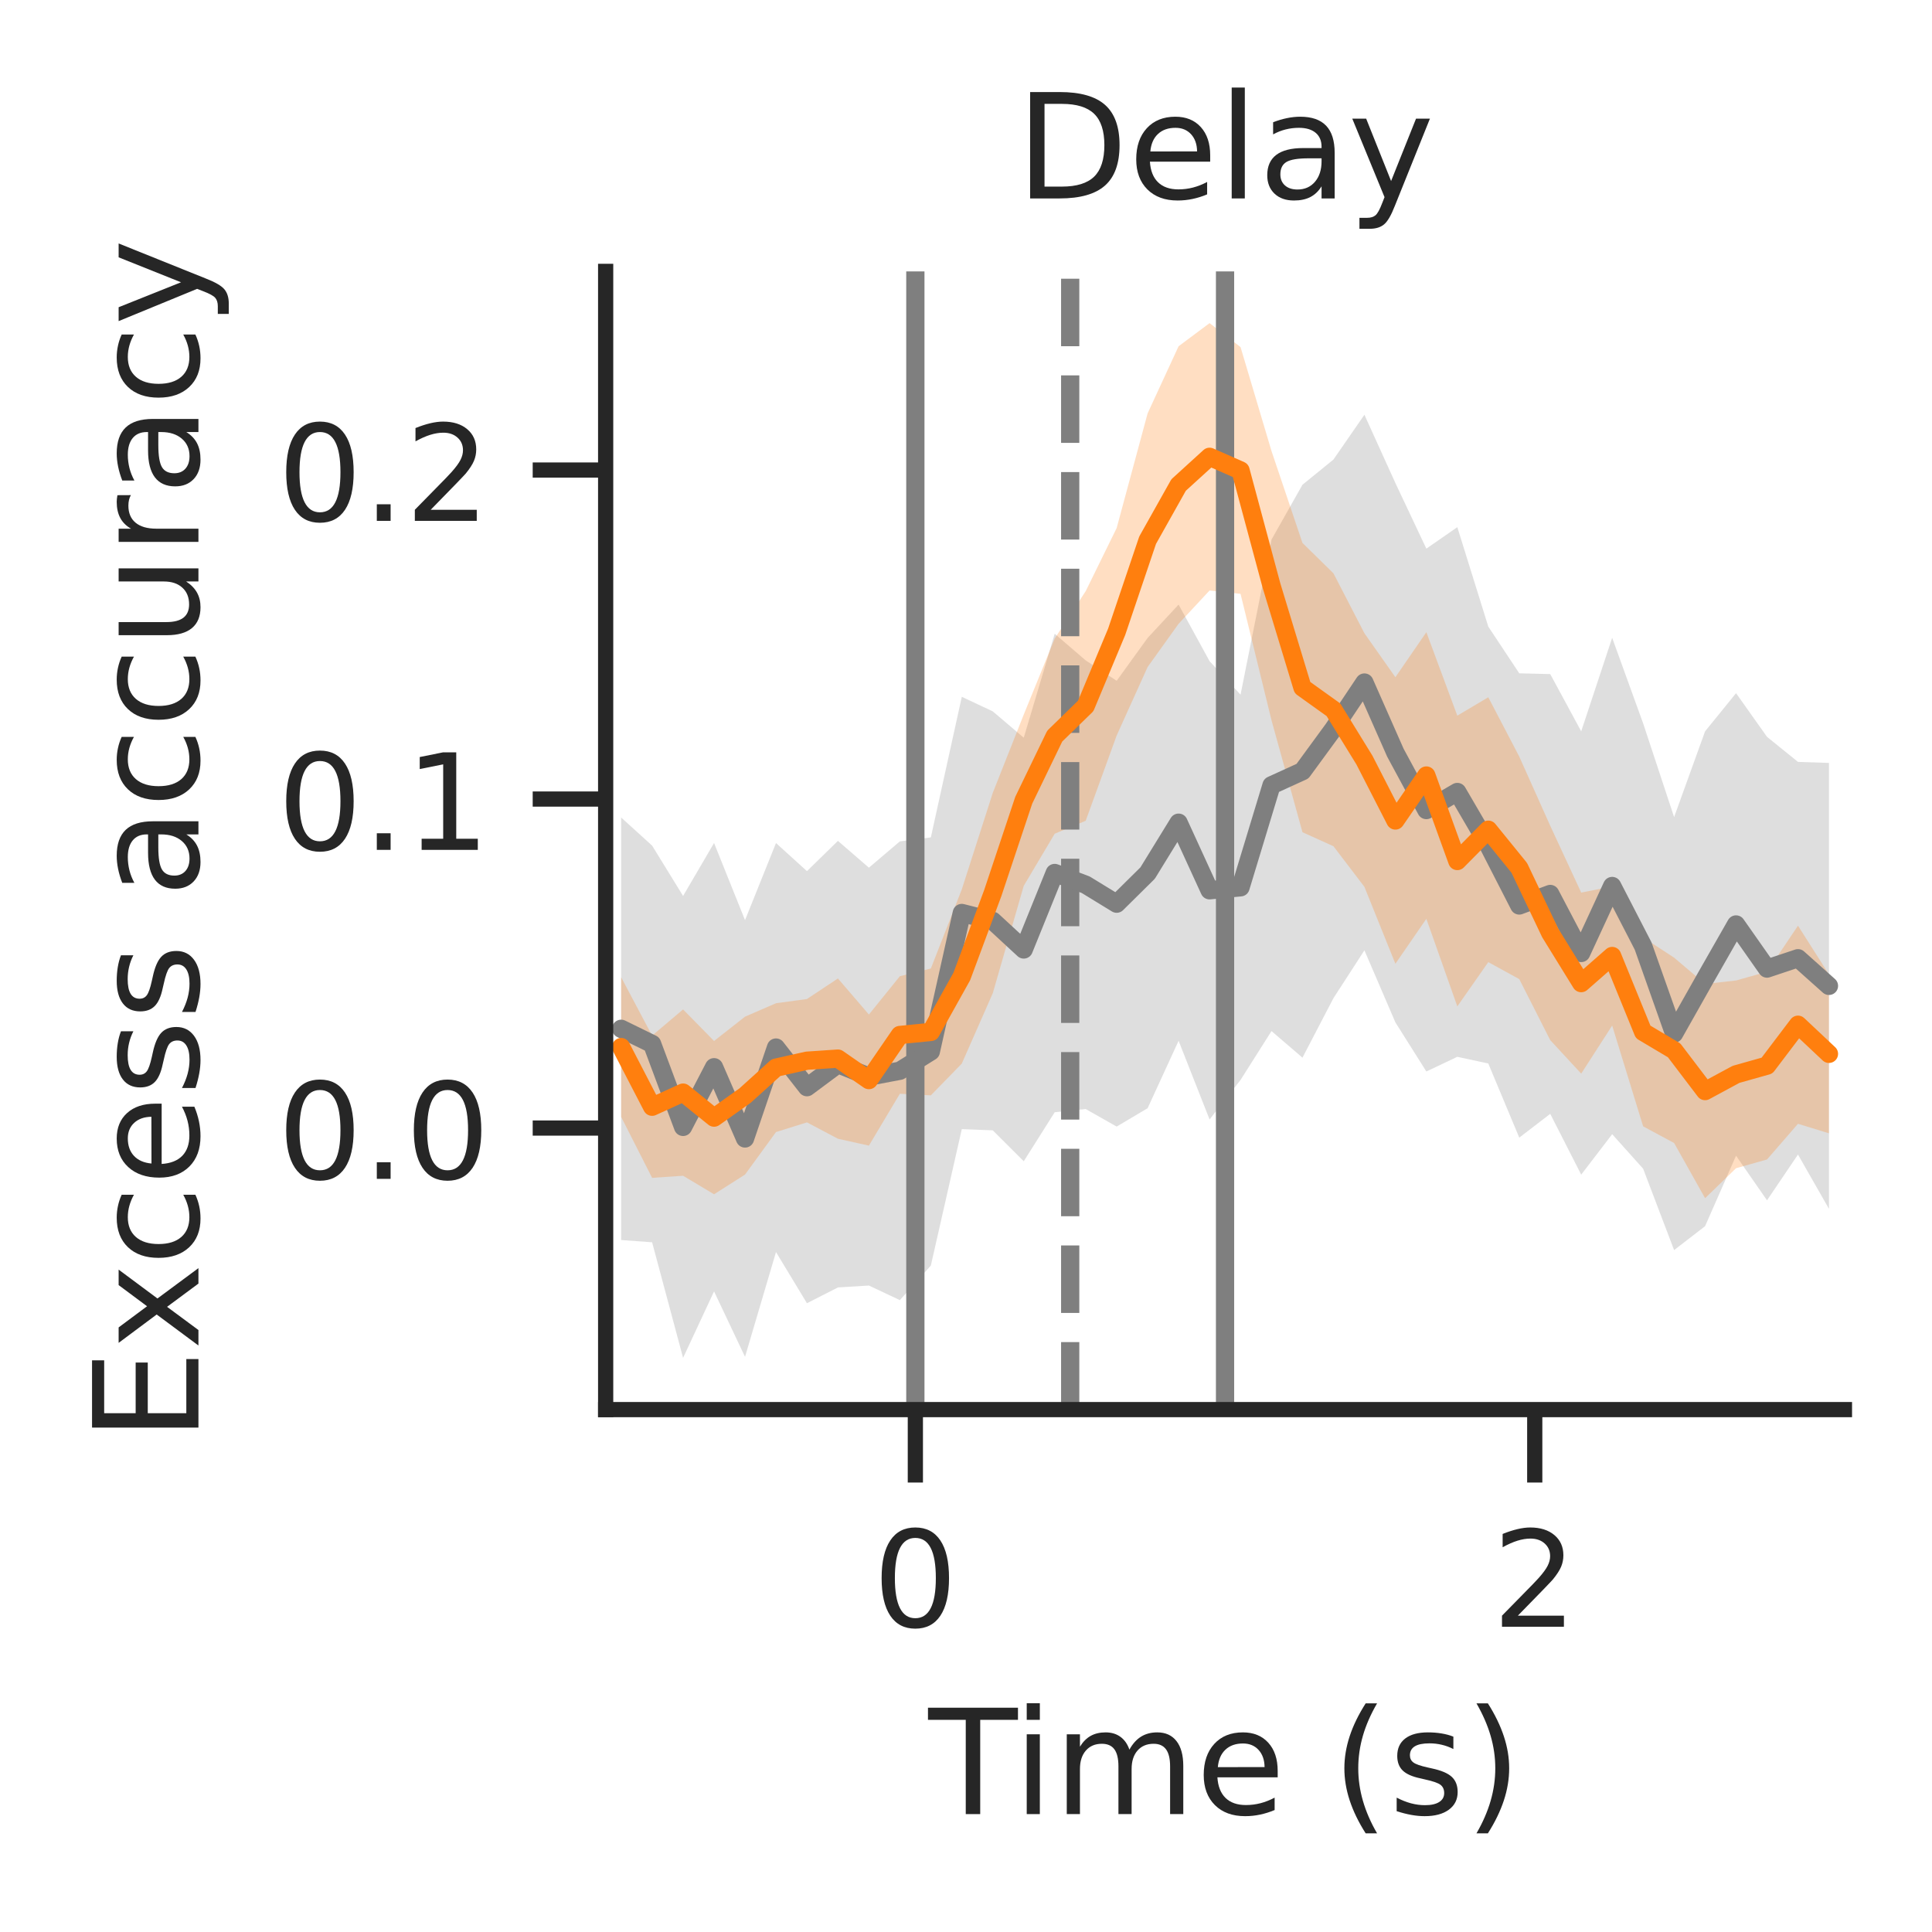
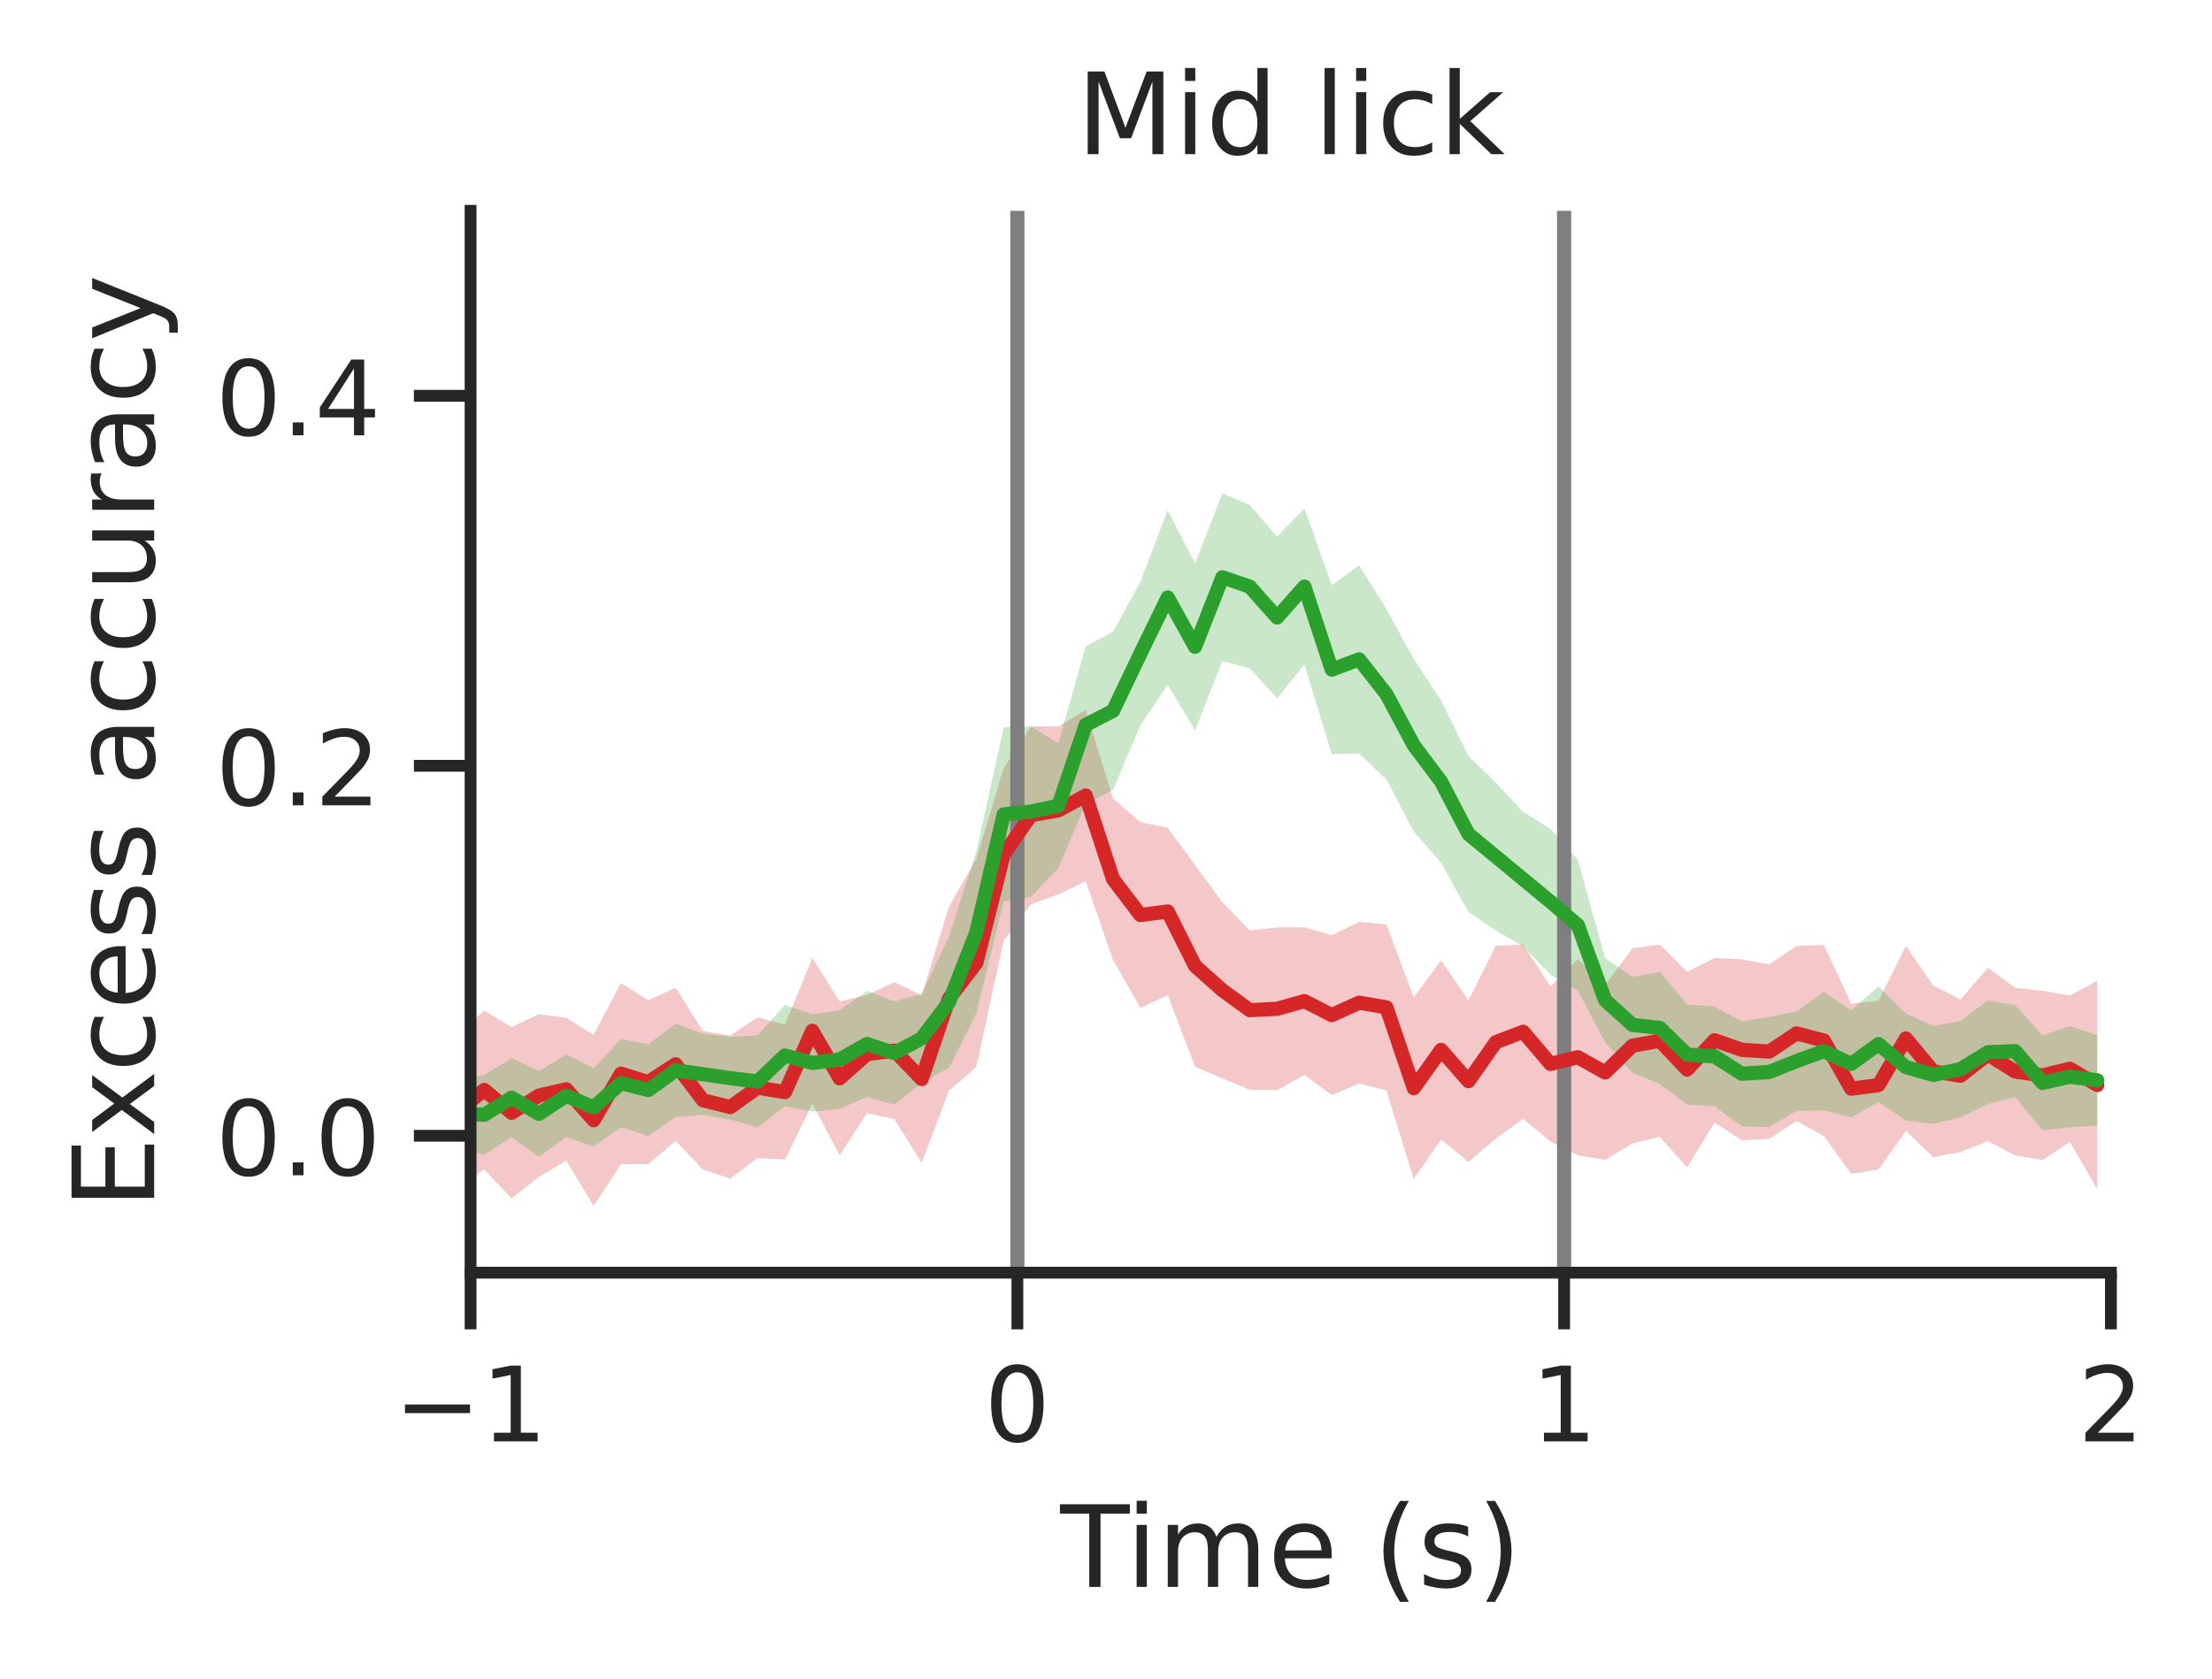
- <svg xmlns="http://www.w3.org/2000/svg" xmlns:xlink="http://www.w3.org/1999/xlink" width="158.88pt" height="158.88pt" viewBox="0 0 158.88 158.88" version="1.1">
+ <svg xmlns="http://www.w3.org/2000/svg" xmlns:xlink="http://www.w3.org/1999/xlink" width="234.12pt" height="177.69pt" viewBox="0 0 234.12 177.69" version="1.1">
  <defs>
    <style type="text/css">*{stroke-linejoin: round; stroke-linecap: butt}</style>
  </defs>
  <g id="figure_1">
    <g id="patch_1">
-       <path d="M 0 158.88  L 158.88 158.88  L 158.88 0  L 0 0  z " style="fill: #ffffff" />
+       <path d="M 0 177.69  L 234.12 177.69  L 234.12 0  L 0 0  z " style="fill: #ffffff" />
    </g>
    <g id="axes_1">
      <g id="patch_2">
-         <path d="M 49.807 115.92  L 151.68 115.92  L 151.68 22.318  L 49.807 22.318  z " style="fill: #ffffff" />
+         <path d="M 49.807 134.73  L 223.42 134.73  L 223.42 22.318  L 49.807 22.318  z " style="fill: #ffffff" />
      </g>
      <g id="matplotlib.axis_1">
        <g id="xtick_1">
          <g id="line2d_1">
            <defs>
-               <path id="m86766a816c" d="M 0 0  L 0 6  " style="stroke: #262626; stroke-width: 1.25" />
-             </defs>
-             <g>
-               <use xlink:href="#m86766a816c" x="75.275" y="115.92" style="fill: #262626; stroke: #262626; stroke-width: 1.25" />
+               <path id="m0dde31f53e" d="M 0 0  L 0 6  " style="stroke: #262626; stroke-width: 1.25" />
+             </defs>
+             <g>
+               <use xlink:href="#m0dde31f53e" x="49.807" y="134.73" style="fill: #262626; stroke: #262626; stroke-width: 1.25" />
            </g>
          </g>
          <g id="text_1">
-             <g style="fill: #262626" transform="translate(71.7759 133.7781) scale(0.11 -0.11)">
-               <defs>
-                 <path id="DejaVuSans-30" d="M 2034 4250  Q 1547 4250 1301 3770  Q 1056 3291 1056 2328  Q 1056 1369 1301 889  Q 1547 409 2034 409  Q 2525 409 2770 889  Q 3016 1369 3016 2328  Q 3016 3291 2770 3770  Q 2525 4250 2034 4250  z M 2034 4750  Q 2819 4750 3233 4129  Q 3647 3509 3647 2328  Q 3647 1150 3233 529  Q 2819 -91 2034 -91  Q 1250 -91 836 529  Q 422 1150 422 2328  Q 422 3509 836 4129  Q 1250 4750 2034 4750  z " transform="scale(0.015625)" />
-               </defs>
-               <use xlink:href="#DejaVuSans-30" />
+             <g style="fill: #262626" transform="translate(41.69898 152.5881) scale(0.11 -0.11)">
+               <defs>
+                 <path id="DejaVuSans-2212" d="M 678 2272  L 4684 2272  L 4684 1741  L 678 1741  L 678 2272  z " transform="scale(0.015625)" />
+                 <path id="DejaVuSans-31" d="M 794 531  L 1825 531  L 1825 4091  L 703 3866  L 703 4441  L 1819 4666  L 2450 4666  L 2450 531  L 3481 531  L 3481 0  L 794 0  L 794 531  z " transform="scale(0.015625)" />
+               </defs>
+               <use xlink:href="#DejaVuSans-2212" />
+               <use xlink:href="#DejaVuSans-31" transform="translate(83.78906 0)" />
            </g>
          </g>
        </g>
        <g id="xtick_2">
          <g id="line2d_2">
            <g>
-               <use xlink:href="#m86766a816c" x="126.211" y="115.92" style="fill: #262626; stroke: #262626; stroke-width: 1.25" />
+               <use xlink:href="#m0dde31f53e" x="107.678" y="134.73" style="fill: #262626; stroke: #262626; stroke-width: 1.25" />
            </g>
          </g>
          <g id="text_2">
-             <g style="fill: #262626" transform="translate(122.7121 133.7781) scale(0.11 -0.11)">
+             <g style="fill: #262626" transform="translate(104.1788 152.5881) scale(0.11 -0.11)">
+               <defs>
+                 <path id="DejaVuSans-30" d="M 2034 4250  Q 1547 4250 1301 3770  Q 1056 3291 1056 2328  Q 1056 1369 1301 889  Q 1547 409 2034 409  Q 2525 409 2770 889  Q 3016 1369 3016 2328  Q 3016 3291 2770 3770  Q 2525 4250 2034 4250  z M 2034 4750  Q 2819 4750 3233 4129  Q 3647 3509 3647 2328  Q 3647 1150 3233 529  Q 2819 -91 2034 -91  Q 1250 -91 836 529  Q 422 1150 422 2328  Q 422 3509 836 4129  Q 1250 4750 2034 4750  z " transform="scale(0.015625)" />
+               </defs>
+               <use xlink:href="#DejaVuSans-30" />
+             </g>
+           </g>
+         </g>
+         <g id="xtick_3">
+           <g id="line2d_3">
+             <g>
+               <use xlink:href="#m0dde31f53e" x="165.549" y="134.73" style="fill: #262626; stroke: #262626; stroke-width: 1.25" />
+             </g>
+           </g>
+           <g id="text_3">
+             <g style="fill: #262626" transform="translate(162.0498 152.5881) scale(0.11 -0.11)">
+               <use xlink:href="#DejaVuSans-31" />
+             </g>
+           </g>
+         </g>
+         <g id="xtick_4">
+           <g id="line2d_4">
+             <g>
+               <use xlink:href="#m0dde31f53e" x="223.42" y="134.73" style="fill: #262626; stroke: #262626; stroke-width: 1.25" />
+             </g>
+           </g>
+           <g id="text_4">
+             <g style="fill: #262626" transform="translate(219.9208 152.5881) scale(0.11 -0.11)">
              <defs>
                <path id="DejaVuSans-32" d="M 1228 531  L 3431 531  L 3431 0  L 469 0  L 469 531  Q 828 903 1448 1529  Q 2069 2156 2228 2338  Q 2531 2678 2651 2914  Q 2772 3150 2772 3378  Q 2772 3750 2511 3984  Q 2250 4219 1831 4219  Q 1534 4219 1204 4116  Q 875 4013 500 3803  L 500 4441  Q 881 4594 1212 4672  Q 1544 4750 1819 4750  Q 2544 4750 2975 4387  Q 3406 4025 3406 3419  Q 3406 3131 3298 2873  Q 3191 2616 2906 2266  Q 2828 2175 2409 1742  Q 1991 1309 1228 531  z " transform="scale(0.015625)" />
              </defs>
              <use xlink:href="#DejaVuSans-32" />
            </g>
          </g>
        </g>
-         <g id="text_3">
-           <g style="fill: #262626" transform="translate(76.34867 149.1839) scale(0.12 -0.12)">
+         <g id="text_5">
+           <g style="fill: #262626" transform="translate(112.219 167.9939) scale(0.12 -0.12)">
            <defs>
              <path id="DejaVuSans-54" d="M -19 4666  L 3928 4666  L 3928 4134  L 2272 4134  L 2272 0  L 1638 0  L 1638 4134  L -19 4134  L -19 4666  z " transform="scale(0.015625)" />
              <path id="DejaVuSans-69" d="M 603 3500  L 1178 3500  L 1178 0  L 603 0  L 603 3500  z M 603 4863  L 1178 4863  L 1178 4134  L 603 4134  L 603 4863  z " transform="scale(0.015625)" />
              <path id="DejaVuSans-6d" d="M 3328 2828  Q 3544 3216 3844 3400  Q 4144 3584 4550 3584  Q 5097 3584 5394 3201  Q 5691 2819 5691 2113  L 5691 0  L 5113 0  L 5113 2094  Q 5113 2597 4934 2840  Q 4756 3084 4391 3084  Q 3944 3084 3684 2787  Q 3425 2491 3425 1978  L 3425 0  L 2847 0  L 2847 2094  Q 2847 2600 2669 2842  Q 2491 3084 2119 3084  Q 1678 3084 1418 2786  Q 1159 2488 1159 1978  L 1159 0  L 581 0  L 581 3500  L 1159 3500  L 1159 2956  Q 1356 3278 1631 3431  Q 1906 3584 2284 3584  Q 2666 3584 2933 3390  Q 3200 3197 3328 2828  z " transform="scale(0.015625)" />
              <path id="DejaVuSans-65" d="M 3597 1894  L 3597 1613  L 953 1613  Q 991 1019 1311 708  Q 1631 397 2203 397  Q 2534 397 2845 478  Q 3156 559 3463 722  L 3463 178  Q 3153 47 2828 -22  Q 2503 -91 2169 -91  Q 1331 -91 842 396  Q 353 884 353 1716  Q 353 2575 817 3079  Q 1281 3584 2069 3584  Q 2775 3584 3186 3129  Q 3597 2675 3597 1894  z M 3022 2063  Q 3016 2534 2758 2815  Q 2500 3097 2075 3097  Q 1594 3097 1305 2825  Q 1016 2553 972 2059  L 3022 2063  z " transform="scale(0.015625)" />
              <path id="DejaVuSans-20" transform="scale(0.015625)" />
              <path id="DejaVuSans-28" d="M 1984 4856  Q 1566 4138 1362 3434  Q 1159 2731 1159 2009  Q 1159 1288 1364 580  Q 1569 -128 1984 -844  L 1484 -844  Q 1016 -109 783 600  Q 550 1309 550 2009  Q 550 2706 781 3412  Q 1013 4119 1484 4856  L 1984 4856  z " transform="scale(0.015625)" />
              <path id="DejaVuSans-73" d="M 2834 3397  L 2834 2853  Q 2591 2978 2328 3040  Q 2066 3103 1784 3103  Q 1356 3103 1142 2972  Q 928 2841 928 2578  Q 928 2378 1081 2264  Q 1234 2150 1697 2047  L 1894 2003  Q 2506 1872 2764 1633  Q 3022 1394 3022 966  Q 3022 478 2636 193  Q 2250 -91 1575 -91  Q 1294 -91 989 -36  Q 684 19 347 128  L 347 722  Q 666 556 975 473  Q 1284 391 1588 391  Q 1994 391 2212 530  Q 2431 669 2431 922  Q 2431 1156 2273 1281  Q 2116 1406 1581 1522  L 1381 1569  Q 847 1681 609 1914  Q 372 2147 372 2553  Q 372 3047 722 3315  Q 1072 3584 1716 3584  Q 2034 3584 2315 3537  Q 2597 3491 2834 3397  z " transform="scale(0.015625)" />
              <path id="DejaVuSans-29" d="M 513 4856  L 1013 4856  Q 1481 4119 1714 3412  Q 1947 2706 1947 2009  Q 1947 1309 1714 600  Q 1481 -109 1013 -844  L 513 -844  Q 928 -128 1133 580  Q 1338 1288 1338 2009  Q 1338 2731 1133 3434  Q 928 4138 513 4856  z " transform="scale(0.015625)" />
            </defs>
            <use xlink:href="#DejaVuSans-54" />
            <use xlink:href="#DejaVuSans-69" transform="translate(57.95898 0)" />
            <use xlink:href="#DejaVuSans-6d" transform="translate(85.74219 0)" />
            <use xlink:href="#DejaVuSans-65" transform="translate(183.1543 0)" />
            <use xlink:href="#DejaVuSans-20" transform="translate(244.6777 0)" />
            <use xlink:href="#DejaVuSans-28" transform="translate(276.4648 0)" />
            <use xlink:href="#DejaVuSans-73" transform="translate(315.4785 0)" />
            <use xlink:href="#DejaVuSans-29" transform="translate(367.5781 0)" />
          </g>
        </g>
      </g>
      <g id="matplotlib.axis_2">
        <g id="ytick_1">
-           <g id="line2d_3">
-             <defs>
-               <path id="m586124f317" d="M 0 0  L -6 0  " style="stroke: #262626; stroke-width: 1.25" />
-             </defs>
-             <g>
-               <use xlink:href="#m586124f317" x="49.807" y="92.765" style="fill: #262626; stroke: #262626; stroke-width: 1.25" />
-             </g>
-           </g>
-           <g id="text_4">
-             <g style="fill: #262626" transform="translate(22.81375 96.94382) scale(0.11 -0.11)">
+           <g id="line2d_5">
+             <defs>
+               <path id="m1f2537d429" d="M 0 0  L -6 0  " style="stroke: #262626; stroke-width: 1.25" />
+             </defs>
+             <g>
+               <use xlink:href="#m1f2537d429" x="49.807" y="120.238" style="fill: #262626; stroke: #262626; stroke-width: 1.25" />
+             </g>
+           </g>
+           <g id="text_6">
+             <g style="fill: #262626" transform="translate(22.81375 124.4169) scale(0.11 -0.11)">
              <defs>
                <path id="DejaVuSans-2e" d="M 684 794  L 1344 794  L 1344 0  L 684 0  L 684 794  z " transform="scale(0.015625)" />
              </defs>
              <use xlink:href="#DejaVuSans-30" />
              <use xlink:href="#DejaVuSans-2e" transform="translate(63.62305 0)" />
              <use xlink:href="#DejaVuSans-30" transform="translate(95.41016 0)" />
            </g>
          </g>
        </g>
        <g id="ytick_2">
-           <g id="line2d_4">
-             <g>
-               <use xlink:href="#m586124f317" x="49.807" y="65.71" style="fill: #262626; stroke: #262626; stroke-width: 1.25" />
-             </g>
-           </g>
-           <g id="text_5">
-             <g style="fill: #262626" transform="translate(22.81375 69.88895) scale(0.11 -0.11)">
-               <defs>
-                 <path id="DejaVuSans-31" d="M 794 531  L 1825 531  L 1825 4091  L 703 3866  L 703 4441  L 1819 4666  L 2450 4666  L 2450 531  L 3481 531  L 3481 0  L 794 0  L 794 531  z " transform="scale(0.015625)" />
-               </defs>
-               <use xlink:href="#DejaVuSans-30" />
-               <use xlink:href="#DejaVuSans-2e" transform="translate(63.62305 0)" />
-               <use xlink:href="#DejaVuSans-31" transform="translate(95.41016 0)" />
-             </g>
-           </g>
-         </g>
-         <g id="ytick_3">
-           <g id="line2d_5">
-             <g>
-               <use xlink:href="#m586124f317" x="49.807" y="38.655" style="fill: #262626; stroke: #262626; stroke-width: 1.25" />
-             </g>
-           </g>
-           <g id="text_6">
-             <g style="fill: #262626" transform="translate(22.81375 42.83409) scale(0.11 -0.11)">
+           <g id="line2d_6">
+             <g>
+               <use xlink:href="#m1f2537d429" x="49.807" y="81.07" style="fill: #262626; stroke: #262626; stroke-width: 1.25" />
+             </g>
+           </g>
+           <g id="text_7">
+             <g style="fill: #262626" transform="translate(22.81375 85.24906) scale(0.11 -0.11)">
              <use xlink:href="#DejaVuSans-30" />
              <use xlink:href="#DejaVuSans-2e" transform="translate(63.62305 0)" />
              <use xlink:href="#DejaVuSans-32" transform="translate(95.41016 0)" />
            </g>
          </g>
        </g>
-         <g id="text_7">
-           <g style="fill: #262626" transform="translate(16.31812 118.5768) rotate(-90) scale(0.12 -0.12)">
+         <g id="ytick_3">
+           <g id="line2d_7">
+             <g>
+               <use xlink:href="#m1f2537d429" x="49.807" y="41.902" style="fill: #262626; stroke: #262626; stroke-width: 1.25" />
+             </g>
+           </g>
+           <g id="text_8">
+             <g style="fill: #262626" transform="translate(22.81375 46.0812) scale(0.11 -0.11)">
+               <defs>
+                 <path id="DejaVuSans-34" d="M 2419 4116  L 825 1625  L 2419 1625  L 2419 4116  z M 2253 4666  L 3047 4666  L 3047 1625  L 3713 1625  L 3713 1100  L 3047 1100  L 3047 0  L 2419 0  L 2419 1100  L 313 1100  L 313 1709  L 2253 4666  z " transform="scale(0.015625)" />
+               </defs>
+               <use xlink:href="#DejaVuSans-30" />
+               <use xlink:href="#DejaVuSans-2e" transform="translate(63.62305 0)" />
+               <use xlink:href="#DejaVuSans-34" transform="translate(95.41016 0)" />
+             </g>
+           </g>
+         </g>
+         <g id="text_9">
+           <g style="fill: #262626" transform="translate(16.31812 127.9818) rotate(-90) scale(0.12 -0.12)">
            <defs>
              <path id="DejaVuSans-45" d="M 628 4666  L 3578 4666  L 3578 4134  L 1259 4134  L 1259 2753  L 3481 2753  L 3481 2222  L 1259 2222  L 1259 531  L 3634 531  L 3634 0  L 628 0  L 628 4666  z " transform="scale(0.015625)" />
              <path id="DejaVuSans-78" d="M 3513 3500  L 2247 1797  L 3578 0  L 2900 0  L 1881 1375  L 863 0  L 184 0  L 1544 1831  L 300 3500  L 978 3500  L 1906 2253  L 2834 3500  L 3513 3500  z " transform="scale(0.015625)" />
              <path id="DejaVuSans-63" d="M 3122 3366  L 3122 2828  Q 2878 2963 2633 3030  Q 2388 3097 2138 3097  Q 1578 3097 1268 2742  Q 959 2388 959 1747  Q 959 1106 1268 751  Q 1578 397 2138 397  Q 2388 397 2633 464  Q 2878 531 3122 666  L 3122 134  Q 2881 22 2623 -34  Q 2366 -91 2075 -91  Q 1284 -91 818 406  Q 353 903 353 1747  Q 353 2603 823 3093  Q 1294 3584 2113 3584  Q 2378 3584 2631 3529  Q 2884 3475 3122 3366  z " transform="scale(0.015625)" />
              <path id="DejaVuSans-61" d="M 2194 1759  Q 1497 1759 1228 1600  Q 959 1441 959 1056  Q 959 750 1161 570  Q 1363 391 1709 391  Q 2188 391 2477 730  Q 2766 1069 2766 1631  L 2766 1759  L 2194 1759  z M 3341 1997  L 3341 0  L 2766 0  L 2766 531  Q 2569 213 2275 61  Q 1981 -91 1556 -91  Q 1019 -91 701 211  Q 384 513 384 1019  Q 384 1609 779 1909  Q 1175 2209 1959 2209  L 2766 2209  L 2766 2266  Q 2766 2663 2505 2880  Q 2244 3097 1772 3097  Q 1472 3097 1187 3025  Q 903 2953 641 2809  L 641 3341  Q 956 3463 1253 3523  Q 1550 3584 1831 3584  Q 2591 3584 2966 3190  Q 3341 2797 3341 1997  z " transform="scale(0.015625)" />
              <path id="DejaVuSans-75" d="M 544 1381  L 544 3500  L 1119 3500  L 1119 1403  Q 1119 906 1312 657  Q 1506 409 1894 409  Q 2359 409 2629 706  Q 2900 1003 2900 1516  L 2900 3500  L 3475 3500  L 3475 0  L 2900 0  L 2900 538  Q 2691 219 2414 64  Q 2138 -91 1772 -91  Q 1169 -91 856 284  Q 544 659 544 1381  z M 1991 3584  L 1991 3584  z " transform="scale(0.015625)" />
              <path id="DejaVuSans-72" d="M 2631 2963  Q 2534 3019 2420 3045  Q 2306 3072 2169 3072  Q 1681 3072 1420 2755  Q 1159 2438 1159 1844  L 1159 0  L 581 0  L 581 3500  L 1159 3500  L 1159 2956  Q 1341 3275 1631 3429  Q 1922 3584 2338 3584  Q 2397 3584 2469 3576  Q 2541 3569 2628 3553  L 2631 2963  z " transform="scale(0.015625)" />
              <path id="DejaVuSans-79" d="M 2059 -325  Q 1816 -950 1584 -1140  Q 1353 -1331 966 -1331  L 506 -1331  L 506 -850  L 844 -850  Q 1081 -850 1212 -737  Q 1344 -625 1503 -206  L 1606 56  L 191 3500  L 800 3500  L 1894 763  L 2988 3500  L 3597 3500  L 2059 -325  z " transform="scale(0.015625)" />
            </defs>
            <use xlink:href="#DejaVuSans-45" />
            <use xlink:href="#DejaVuSans-78" transform="translate(63.18359 0)" />
            <use xlink:href="#DejaVuSans-63" transform="translate(120.6133 0)" />
            <use xlink:href="#DejaVuSans-65" transform="translate(175.5938 0)" />
            <use xlink:href="#DejaVuSans-73" transform="translate(237.1172 0)" />
            <use xlink:href="#DejaVuSans-73" transform="translate(289.2168 0)" />
            <use xlink:href="#DejaVuSans-20" transform="translate(341.3164 0)" />
            <use xlink:href="#DejaVuSans-61" transform="translate(373.1035 0)" />
            <use xlink:href="#DejaVuSans-63" transform="translate(434.3828 0)" />
            <use xlink:href="#DejaVuSans-63" transform="translate(489.3633 0)" />
            <use xlink:href="#DejaVuSans-75" transform="translate(544.3438 0)" />
            <use xlink:href="#DejaVuSans-72" transform="translate(607.7227 0)" />
            <use xlink:href="#DejaVuSans-61" transform="translate(648.8359 0)" />
            <use xlink:href="#DejaVuSans-63" transform="translate(710.1152 0)" />
            <use xlink:href="#DejaVuSans-79" transform="translate(765.0957 0)" />
          </g>
        </g>
      </g>
      <g id="FillBetweenPolyCollection_1">
-         <path d="M 51.081 67.229  L 51.081 101.976  L 53.627 102.16  L 56.174 111.665  L 58.721 106.199  L 61.268 111.58  L 63.815 102.964  L 66.361 107.173  L 68.908 105.874  L 71.455 105.717  L 74.002 106.917  L 76.549 104.074  L 79.095 92.855  L 81.642 92.955  L 84.189 95.497  L 86.736 91.465  L 89.283 91.202  L 91.83 92.645  L 94.376 91.135  L 96.923 85.589  L 99.47 92.058  L 102.017 88.811  L 104.564 84.791  L 107.11 86.977  L 109.657 82.085  L 112.204 78.151  L 114.751 84.075  L 117.298 88.114  L 119.844 86.908  L 122.391 87.458  L 124.938 93.555  L 127.485 91.598  L 130.032 96.598  L 132.578 93.272  L 135.125 96.109  L 137.672 102.802  L 140.219 100.836  L 142.766 95.042  L 145.312 98.709  L 147.859 94.947  L 150.406 99.408  L 150.406 62.74  L 150.406 62.74  L 147.859 62.655  L 145.312 60.595  L 142.766 57.004  L 140.219 60.141  L 137.672 67.195  L 135.125 59.486  L 132.578 52.45  L 130.032 60.142  L 127.485 55.434  L 124.938 55.371  L 122.391 51.529  L 119.844 43.352  L 117.298 45.119  L 114.751 39.723  L 112.204 34.108  L 109.657 37.792  L 107.11 39.863  L 104.564 44.371  L 102.017 57.127  L 99.47 54.371  L 96.923 49.719  L 94.376 52.46  L 91.83 55.984  L 89.283 54.309  L 86.736 52.116  L 84.189 60.665  L 81.642 58.501  L 79.095 57.303  L 76.549 68.863  L 74.002 69.191  L 71.455 71.355  L 68.908 69.149  L 66.361 71.639  L 63.815 69.328  L 61.268 75.668  L 58.721 69.326  L 56.174 73.679  L 53.627 69.54  L 51.081 67.229  z " clip-path="url(#pa30e5e7e89)" style="fill: #7f7f7f; fill-opacity: 0.25" />
+         <path d="M -6.617 105.231  L -6.617 124.407  L -3.723 125.107  L -0.83 128.422  L 2.064 125.413  L 4.957 125.226  L 7.851 125.79  L 10.744 130.802  L 13.638 122.301  L 16.531 122.089  L 19.425 122.944  L 22.318 123.938  L 25.212 126.27  L 28.106 122.561  L 30.999 121.905  L 33.893 122.176  L 36.786 124.568  L 39.68 123.719  L 42.573 123.501  L 45.467 123.681  L 48.36 125.856  L 51.254 123.795  L 54.148 126.876  L 57.041 124.589  L 59.935 122.87  L 62.828 127.658  L 65.722 123.252  L 68.615 123.244  L 71.509 120.771  L 74.402 123.815  L 77.296 124.772  L 80.189 122.584  L 83.083 122.762  L 85.977 116.847  L 88.87 122.303  L 91.764 117.842  L 94.657 118.471  L 97.551 123.091  L 100.444 115.462  L 103.338 112.94  L 106.231 99.563  L 109.125 95.714  L 112.018 94.685  L 114.912 93.279  L 117.806 101.609  L 120.699 106.709  L 123.593 105.344  L 126.486 112.937  L 129.38 114.156  L 132.273 115.377  L 135.167 115.414  L 138.06 113.805  L 140.954 115.927  L 143.848 114.705  L 146.741 115.423  L 149.635 124.827  L 152.528 120.622  L 155.422 123.006  L 158.315 120.533  L 161.209 118.449  L 164.102 120.84  L 166.996 122.29  L 169.889 122.784  L 172.783 121.035  L 175.677 120.353  L 178.57 123.589  L 181.464 118.822  L 184.357 120.72  L 187.251 120.564  L 190.144 118.656  L 193.038 120.267  L 195.931 124.263  L 198.825 123.802  L 201.719 119.731  L 204.612 122.507  L 207.506 121.953  L 210.399 120.797  L 213.293 122.317  L 216.186 122.798  L 219.08 120.898  L 221.973 125.882  L 221.973 103.838  L 221.973 103.838  L 219.08 105.382  L 216.186 104.889  L 213.293 104.556  L 210.399 102.451  L 207.506 105.804  L 204.612 104.327  L 201.719 100.132  L 198.825 105.951  L 195.931 106.25  L 193.038 100.036  L 190.144 100.148  L 187.251 102.097  L 184.357 101.554  L 181.464 101.422  L 178.57 102.867  L 175.677 100.001  L 172.783 100.375  L 169.889 104.289  L 166.996 101.539  L 164.102 104.426  L 161.209 99.992  L 158.315 100.133  L 155.422 105.908  L 152.528 101.67  L 149.635 105.572  L 146.741 97.86  L 143.848 97.589  L 140.954 99  L 138.06 98.158  L 135.167 98.173  L 132.273 98.497  L 129.38 95.511  L 126.486 91.566  L 123.593 87.634  L 120.699 87.028  L 117.806 84.539  L 114.912 75.155  L 112.018 76.899  L 109.125 76.878  L 106.231 81.332  L 103.338 90.935  L 100.444 95.95  L 97.551 105.368  L 94.657 103.971  L 91.764 105.341  L 88.87 106.014  L 85.977 101.392  L 83.083 108.472  L 80.189 107.696  L 77.296 109.625  L 74.402 109.148  L 71.509 104.554  L 68.615 105.886  L 65.722 104.064  L 62.828 109.529  L 59.935 107.76  L 57.041 107.363  L 54.148 108.735  L 51.254 106.97  L 48.36 109.569  L 45.467 107.176  L 42.573 109.008  L 39.68 108.206  L 36.786 107.575  L 33.893 106.42  L 30.999 106.786  L 28.106 107.597  L 25.212 108.915  L 22.318 107.079  L 19.425 105.263  L 16.531 106.569  L 13.638 104.779  L 10.744 109.297  L 7.851 107.335  L 4.957 111.158  L 2.064 108.8  L -0.83 110.239  L -3.723 108.689  L -6.617 105.231  z " clip-path="url(#p879639a916)" style="fill: #d62728; fill-opacity: 0.25" />
      </g>
      <g id="FillBetweenPolyCollection_2">
-         <path d="M 51.081 80.363  L 51.081 91.85  L 53.627 96.863  L 56.174 96.69  L 58.721 98.213  L 61.268 96.593  L 63.815 93.096  L 66.361 92.3  L 68.908 93.646  L 71.455 94.213  L 74.002 89.947  L 76.549 90.078  L 79.095 87.464  L 81.642 81.68  L 84.189 72.848  L 86.736 68.561  L 89.283 67.498  L 91.83 60.487  L 94.376 54.853  L 96.923 51.298  L 99.47 48.56  L 102.017 48.836  L 104.564 59.234  L 107.11 68.439  L 109.657 69.591  L 112.204 72.932  L 114.751 79.257  L 117.298 75.561  L 119.844 82.762  L 122.391 79.122  L 124.938 80.519  L 127.485 85.538  L 130.032 88.292  L 132.578 84.339  L 135.125 92.626  L 137.672 93.997  L 140.219 98.536  L 142.766 96.07  L 145.312 95.351  L 147.859 92.417  L 150.406 93.199  L 150.406 80.13  L 150.406 80.13  L 147.859 76.124  L 145.312 79.914  L 142.766 80.631  L 140.219 80.915  L 137.672 78.753  L 135.125 77.095  L 132.578 72.894  L 130.032 73.403  L 127.485 67.907  L 124.938 62.218  L 122.391 57.34  L 119.844 58.852  L 117.298 51.988  L 114.751 55.691  L 112.204 52.076  L 109.657 47.146  L 107.11 44.649  L 104.564 37.094  L 102.017 28.542  L 99.47 26.573  L 96.923 28.475  L 94.376 33.993  L 91.83 43.424  L 89.283 48.616  L 86.736 52.512  L 84.189 58.764  L 81.642 65.202  L 79.095 73.136  L 76.549 79.647  L 74.002 80.278  L 71.455 83.431  L 68.908 80.464  L 66.361 82.155  L 63.815 82.502  L 61.268 83.606  L 58.721 85.606  L 56.174 83.011  L 53.627 85.165  L 51.081 80.363  z " clip-path="url(#pa30e5e7e89)" style="fill: #ff7f0e; fill-opacity: 0.25" />
-       </g>
-       <g id="line2d_6">
-         <path d="M 75.275 115.92  L 75.275 22.318  " clip-path="url(#pa30e5e7e89)" style="fill: none; stroke: #7f7f7f; stroke-width: 1.5; stroke-linecap: round" />
-       </g>
-       <g id="line2d_7">
-         <path d="M 88.009 115.92  L 88.009 22.318  " clip-path="url(#pa30e5e7e89)" style="fill: none; stroke-dasharray: 5.55,2.4; stroke-dashoffset: 0; stroke: #7f7f7f; stroke-width: 1.5" />
+         <path d="M -6.617 112.662  L -6.617 120.15  L -3.723 120.664  L -0.83 122.94  L 2.064 120.415  L 4.957 121.576  L 7.851 123.243  L 10.744 120.309  L 13.638 122.737  L 16.531 121.211  L 19.425 120.838  L 22.318 118.866  L 25.212 121.142  L 28.106 122.142  L 30.999 121.088  L 33.893 120.086  L 36.786 123.215  L 39.68 123.951  L 42.573 122.75  L 45.467 122.29  L 48.36 121.507  L 51.254 122.24  L 54.148 120.386  L 57.041 122.456  L 59.935 120.365  L 62.828 121.376  L 65.722 119.329  L 68.615 120.25  L 71.509 118.257  L 74.402 118.025  L 77.296 118.506  L 80.189 119.369  L 83.083 117.091  L 85.977 117.682  L 88.87 117.388  L 91.764 116.127  L 94.657 116.949  L 97.551 114.632  L 100.444 113.05  L 103.338 107.236  L 106.231 95.414  L 109.125 94.944  L 112.018 91.888  L 114.912 85.074  L 117.806 83.622  L 120.699 76.803  L 123.593 72.492  L 126.486 77.324  L 129.38 69.985  L 132.273 70.748  L 135.167 73.93  L 138.06 70.357  L 140.954 79.83  L 143.848 79.776  L 146.741 82.51  L 149.635 88.039  L 152.528 91.357  L 155.422 96.539  L 158.315 98.512  L 161.209 100.187  L 164.102 103.173  L 166.996 104.86  L 169.889 110.36  L 172.783 113.577  L 175.677 114.751  L 178.57 116.941  L 181.464 117.105  L 184.357 119.234  L 187.251 119.312  L 190.144 117.589  L 193.038 117.535  L 195.931 118.295  L 198.825 116.665  L 201.719 118.624  L 204.612 118.973  L 207.506 118.285  L 210.399 116.87  L 213.293 116.139  L 216.186 119.671  L 219.08 119.339  L 221.973 119.144  L 221.973 109.587  L 221.973 109.587  L 219.08 108.629  L 216.186 109.606  L 213.293 106.42  L 210.399 105.924  L 207.506 108.078  L 204.612 108.61  L 201.719 107.303  L 198.825 104.406  L 195.931 106.96  L 193.038 105.022  L 190.144 107.079  L 187.251 107.662  L 184.357 108.109  L 181.464 106.55  L 178.57 106.348  L 175.677 102.894  L 172.783 103.416  L 169.889 101.419  L 166.996 91.013  L 164.102 87.747  L 161.209 85.955  L 158.315 82.838  L 155.422 80.047  L 152.528 74.154  L 149.635 69.759  L 146.741 64.475  L 143.848 59.837  L 140.954 61.944  L 138.06 53.842  L 135.167 56.811  L 132.273 53.454  L 129.38 52.238  L 126.486 59.624  L 123.593 54.007  L 120.699 61.583  L 117.806 66.883  L 114.912 68.407  L 112.018 78.709  L 109.125 76.887  L 106.231 77.001  L 103.338 90.155  L 100.444 99.141  L 97.551 105.216  L 94.657 106.02  L 91.764 104.911  L 88.87 106.947  L 85.977 107.368  L 83.083 106.385  L 80.189 109.596  L 77.296 109.765  L 74.402 109.424  L 71.509 108.378  L 68.615 110.543  L 65.722 110.002  L 62.828 113.084  L 59.935 111.646  L 57.041 113.378  L 54.148 112.03  L 51.254 113.796  L 48.36 114.225  L 45.467 114.931  L 42.573 114.469  L 39.68 115.062  L 36.786 115.305  L 33.893 112.89  L 30.999 114.683  L 28.106 114.138  L 25.212 113.296  L 22.318 111.535  L 19.425 112.626  L 16.531 113.339  L 13.638 114.271  L 10.744 111.432  L 7.851 116.076  L 4.957 114.032  L 2.064 111.872  L -0.83 114.573  L -3.723 112.796  L -6.617 112.662  z " clip-path="url(#p879639a916)" style="fill: #2ca02c; fill-opacity: 0.25" />
      </g>
      <g id="line2d_8">
-         <path d="M 100.743 115.92  L 100.743 22.318  " clip-path="url(#pa30e5e7e89)" style="fill: none; stroke: #7f7f7f; stroke-width: 1.5; stroke-linecap: round" />
+         <path d="M 107.678 134.73  L 107.678 22.318  " clip-path="url(#p879639a916)" style="fill: none; stroke: #7f7f7f; stroke-width: 1.5; stroke-linecap: round" />
      </g>
      <g id="line2d_9">
-         <path d="M 51.081 84.603  L 53.627 85.85  L 56.174 92.672  L 58.721 87.763  L 61.268 93.624  L 63.815 86.146  L 66.361 89.406  L 68.908 87.512  L 71.455 88.536  L 74.002 88.054  L 76.549 86.469  L 79.095 75.079  L 81.642 75.728  L 84.189 78.081  L 86.736 71.79  L 89.283 72.756  L 91.83 74.315  L 94.376 71.798  L 96.923 67.654  L 99.47 73.214  L 102.017 72.969  L 104.564 64.581  L 107.11 63.42  L 109.657 59.939  L 112.204 56.129  L 114.751 61.899  L 117.298 66.616  L 119.844 65.13  L 122.391 69.493  L 124.938 74.463  L 127.485 73.516  L 130.032 78.37  L 132.578 72.861  L 135.125 77.797  L 137.672 84.999  L 140.219 80.488  L 142.766 76.023  L 145.312 79.652  L 147.859 78.801  L 150.406 81.074  " clip-path="url(#pa30e5e7e89)" style="fill: none; stroke: #7f7f7f; stroke-width: 1.5; stroke-linecap: round" />
+         <path d="M 165.549 134.73  L 165.549 22.318  " clip-path="url(#p879639a916)" style="fill: none; stroke: #7f7f7f; stroke-width: 1.5; stroke-linecap: round" />
      </g>
      <g id="line2d_10">
-         <path d="M 51.081 86.107  L 53.627 91.014  L 56.174 89.851  L 58.721 91.909  L 61.268 90.099  L 63.815 87.799  L 66.361 87.227  L 68.908 87.055  L 71.455 88.822  L 74.002 85.113  L 76.549 84.862  L 79.095 80.3  L 81.642 73.441  L 84.189 65.806  L 86.736 60.536  L 89.283 58.057  L 91.83 51.956  L 94.376 44.423  L 96.923 39.886  L 99.47 37.566  L 102.017 38.689  L 104.564 48.164  L 107.11 56.544  L 109.657 58.368  L 112.204 62.504  L 114.751 67.474  L 117.298 63.775  L 119.844 70.807  L 122.391 68.231  L 124.938 71.368  L 127.485 76.723  L 130.032 80.848  L 132.578 78.617  L 135.125 84.86  L 137.672 86.375  L 140.219 89.726  L 142.766 88.35  L 145.312 87.633  L 147.859 84.27  L 150.406 86.664  " clip-path="url(#pa30e5e7e89)" style="fill: none; stroke: #ff7f0e; stroke-width: 1.5; stroke-linecap: round" />
+         <path d="M -1 119.187  L -0.83 119.33  L 2.064 117.106  L 4.957 118.192  L 7.851 116.563  L 10.744 120.049  L 13.638 113.54  L 16.531 114.329  L 19.425 114.103  L 22.318 115.508  L 25.212 117.592  L 28.106 115.079  L 30.999 114.345  L 33.893 114.298  L 36.786 116.071  L 39.68 115.963  L 42.573 116.255  L 45.467 115.428  L 48.36 117.713  L 51.254 115.382  L 54.148 117.806  L 57.041 115.976  L 59.935 115.315  L 62.828 118.593  L 65.722 113.658  L 68.615 114.565  L 71.509 112.663  L 74.402 116.481  L 77.296 117.198  L 80.189 115.14  L 83.083 115.617  L 85.977 109.12  L 88.87 114.159  L 91.764 111.592  L 94.657 111.221  L 97.551 114.229  L 100.444 105.706  L 103.338 101.937  L 106.231 90.447  L 109.125 86.296  L 112.018 85.792  L 114.912 84.217  L 117.806 93.074  L 120.699 96.868  L 123.593 96.489  L 126.486 102.251  L 129.38 104.834  L 132.273 106.937  L 135.167 106.793  L 138.06 105.981  L 140.954 107.463  L 143.848 106.147  L 146.741 106.641  L 149.635 115.199  L 152.528 111.146  L 155.422 114.457  L 158.315 110.333  L 161.209 109.221  L 164.102 112.633  L 166.996 111.914  L 169.889 113.537  L 172.783 110.705  L 175.677 110.177  L 178.57 113.228  L 181.464 110.122  L 184.357 111.137  L 187.251 111.33  L 190.144 109.402  L 193.038 110.152  L 195.931 115.257  L 198.825 114.876  L 201.719 109.931  L 204.612 113.417  L 207.506 113.879  L 210.399 111.624  L 213.293 113.436  L 216.186 113.844  L 219.08 113.14  L 221.973 114.86  " clip-path="url(#p879639a916)" style="fill: none; stroke: #d62728; stroke-width: 1.5; stroke-linecap: round" />
+       </g>
+       <g id="line2d_11">
+         <path d="M -1 118.638  L -0.83 118.757  L 2.064 116.144  L 4.957 117.804  L 7.851 119.659  L 10.744 115.87  L 13.638 118.504  L 16.531 117.275  L 19.425 116.732  L 22.318 115.201  L 25.212 117.219  L 28.106 118.14  L 30.999 117.886  L 33.893 116.488  L 36.786 119.26  L 39.68 119.507  L 42.573 118.61  L 45.467 118.61  L 48.36 117.866  L 51.254 118.018  L 54.148 116.208  L 57.041 117.917  L 59.935 116.005  L 62.828 117.23  L 65.722 114.666  L 68.615 115.396  L 71.509 113.317  L 74.402 113.724  L 77.296 114.136  L 80.189 114.483  L 83.083 111.738  L 85.977 112.525  L 88.87 112.168  L 91.764 110.519  L 94.657 111.485  L 97.551 109.924  L 100.444 106.096  L 103.338 98.696  L 106.231 86.208  L 109.125 85.915  L 112.018 85.299  L 114.912 76.74  L 117.806 75.253  L 120.699 69.193  L 123.593 63.249  L 126.486 68.474  L 129.38 61.111  L 132.273 62.101  L 135.167 65.371  L 138.06 62.099  L 140.954 70.887  L 143.848 69.806  L 146.741 73.493  L 149.635 78.899  L 152.528 82.756  L 155.422 88.293  L 158.315 90.675  L 161.209 93.071  L 164.102 95.46  L 166.996 97.936  L 169.889 105.889  L 172.783 108.496  L 175.677 108.823  L 178.57 111.644  L 181.464 111.828  L 184.357 113.671  L 187.251 113.487  L 190.144 112.334  L 193.038 111.278  L 195.931 112.627  L 198.825 110.535  L 201.719 112.964  L 204.612 113.792  L 207.506 113.181  L 210.399 111.397  L 213.293 111.279  L 216.186 114.639  L 219.08 113.984  L 221.973 114.365  " clip-path="url(#p879639a916)" style="fill: none; stroke: #2ca02c; stroke-width: 1.5; stroke-linecap: round" />
      </g>
      <g id="patch_3">
-         <path d="M 49.807 115.92  L 49.807 22.318  " style="fill: none; stroke: #262626; stroke-width: 1.25; stroke-linejoin: miter; stroke-linecap: square" />
+         <path d="M 49.807 134.73  L 49.807 22.318  " style="fill: none; stroke: #262626; stroke-width: 1.25; stroke-linejoin: miter; stroke-linecap: square" />
      </g>
      <g id="patch_4">
-         <path d="M 49.807 115.92  L 151.68 115.92  " style="fill: none; stroke: #262626; stroke-width: 1.25; stroke-linejoin: miter; stroke-linecap: square" />
-       </g>
-       <g id="text_8">
-         <g style="fill: #262626" transform="translate(83.53648 16.31812) scale(0.12 -0.12)">
+         <path d="M 49.807 134.73  L 223.42 134.73  " style="fill: none; stroke: #262626; stroke-width: 1.25; stroke-linejoin: miter; stroke-linecap: square" />
+       </g>
+       <g id="text_10">
+         <g style="fill: #262626" transform="translate(113.9468 16.31812) scale(0.12 -0.12)">
          <defs>
-             <path id="DejaVuSans-44" d="M 1259 4147  L 1259 519  L 2022 519  Q 2988 519 3436 956  Q 3884 1394 3884 2338  Q 3884 3275 3436 3711  Q 2988 4147 2022 4147  L 1259 4147  z M 628 4666  L 1925 4666  Q 3281 4666 3915 4102  Q 4550 3538 4550 2338  Q 4550 1131 3912 565  Q 3275 0 1925 0  L 628 0  L 628 4666  z " transform="scale(0.015625)" />
+             <path id="DejaVuSans-4d" d="M 628 4666  L 1569 4666  L 2759 1491  L 3956 4666  L 4897 4666  L 4897 0  L 4281 0  L 4281 4097  L 3078 897  L 2444 897  L 1241 4097  L 1241 0  L 628 0  L 628 4666  z " transform="scale(0.015625)" />
+             <path id="DejaVuSans-64" d="M 2906 2969  L 2906 4863  L 3481 4863  L 3481 0  L 2906 0  L 2906 525  Q 2725 213 2448 61  Q 2172 -91 1784 -91  Q 1150 -91 751 415  Q 353 922 353 1747  Q 353 2572 751 3078  Q 1150 3584 1784 3584  Q 2172 3584 2448 3432  Q 2725 3281 2906 2969  z M 947 1747  Q 947 1113 1208 752  Q 1469 391 1925 391  Q 2381 391 2643 752  Q 2906 1113 2906 1747  Q 2906 2381 2643 2742  Q 2381 3103 1925 3103  Q 1469 3103 1208 2742  Q 947 2381 947 1747  z " transform="scale(0.015625)" />
            <path id="DejaVuSans-6c" d="M 603 4863  L 1178 4863  L 1178 0  L 603 0  L 603 4863  z " transform="scale(0.015625)" />
+             <path id="DejaVuSans-6b" d="M 581 4863  L 1159 4863  L 1159 1991  L 2875 3500  L 3609 3500  L 1753 1863  L 3688 0  L 2938 0  L 1159 1709  L 1159 0  L 581 0  L 581 4863  z " transform="scale(0.015625)" />
          </defs>
-           <use xlink:href="#DejaVuSans-44" />
-           <use xlink:href="#DejaVuSans-65" transform="translate(77.00195 0)" />
-           <use xlink:href="#DejaVuSans-6c" transform="translate(138.5254 0)" />
-           <use xlink:href="#DejaVuSans-61" transform="translate(166.3086 0)" />
-           <use xlink:href="#DejaVuSans-79" transform="translate(227.5879 0)" />
+           <use xlink:href="#DejaVuSans-4d" />
+           <use xlink:href="#DejaVuSans-69" transform="translate(86.2793 0)" />
+           <use xlink:href="#DejaVuSans-64" transform="translate(114.0625 0)" />
+           <use xlink:href="#DejaVuSans-20" transform="translate(177.5391 0)" />
+           <use xlink:href="#DejaVuSans-6c" transform="translate(209.3262 0)" />
+           <use xlink:href="#DejaVuSans-69" transform="translate(237.1094 0)" />
+           <use xlink:href="#DejaVuSans-63" transform="translate(264.8926 0)" />
+           <use xlink:href="#DejaVuSans-6b" transform="translate(319.873 0)" />
        </g>
      </g>
    </g>
  </g>
  <defs>
-     <clipPath id="pa30e5e7e89">
-       <rect x="49.807" y="22.318" width="101.872" height="93.602" />
+     <clipPath id="p879639a916">
+       <rect x="49.807" y="22.318" width="173.613" height="112.412" />
    </clipPath>
  </defs>
</svg>
